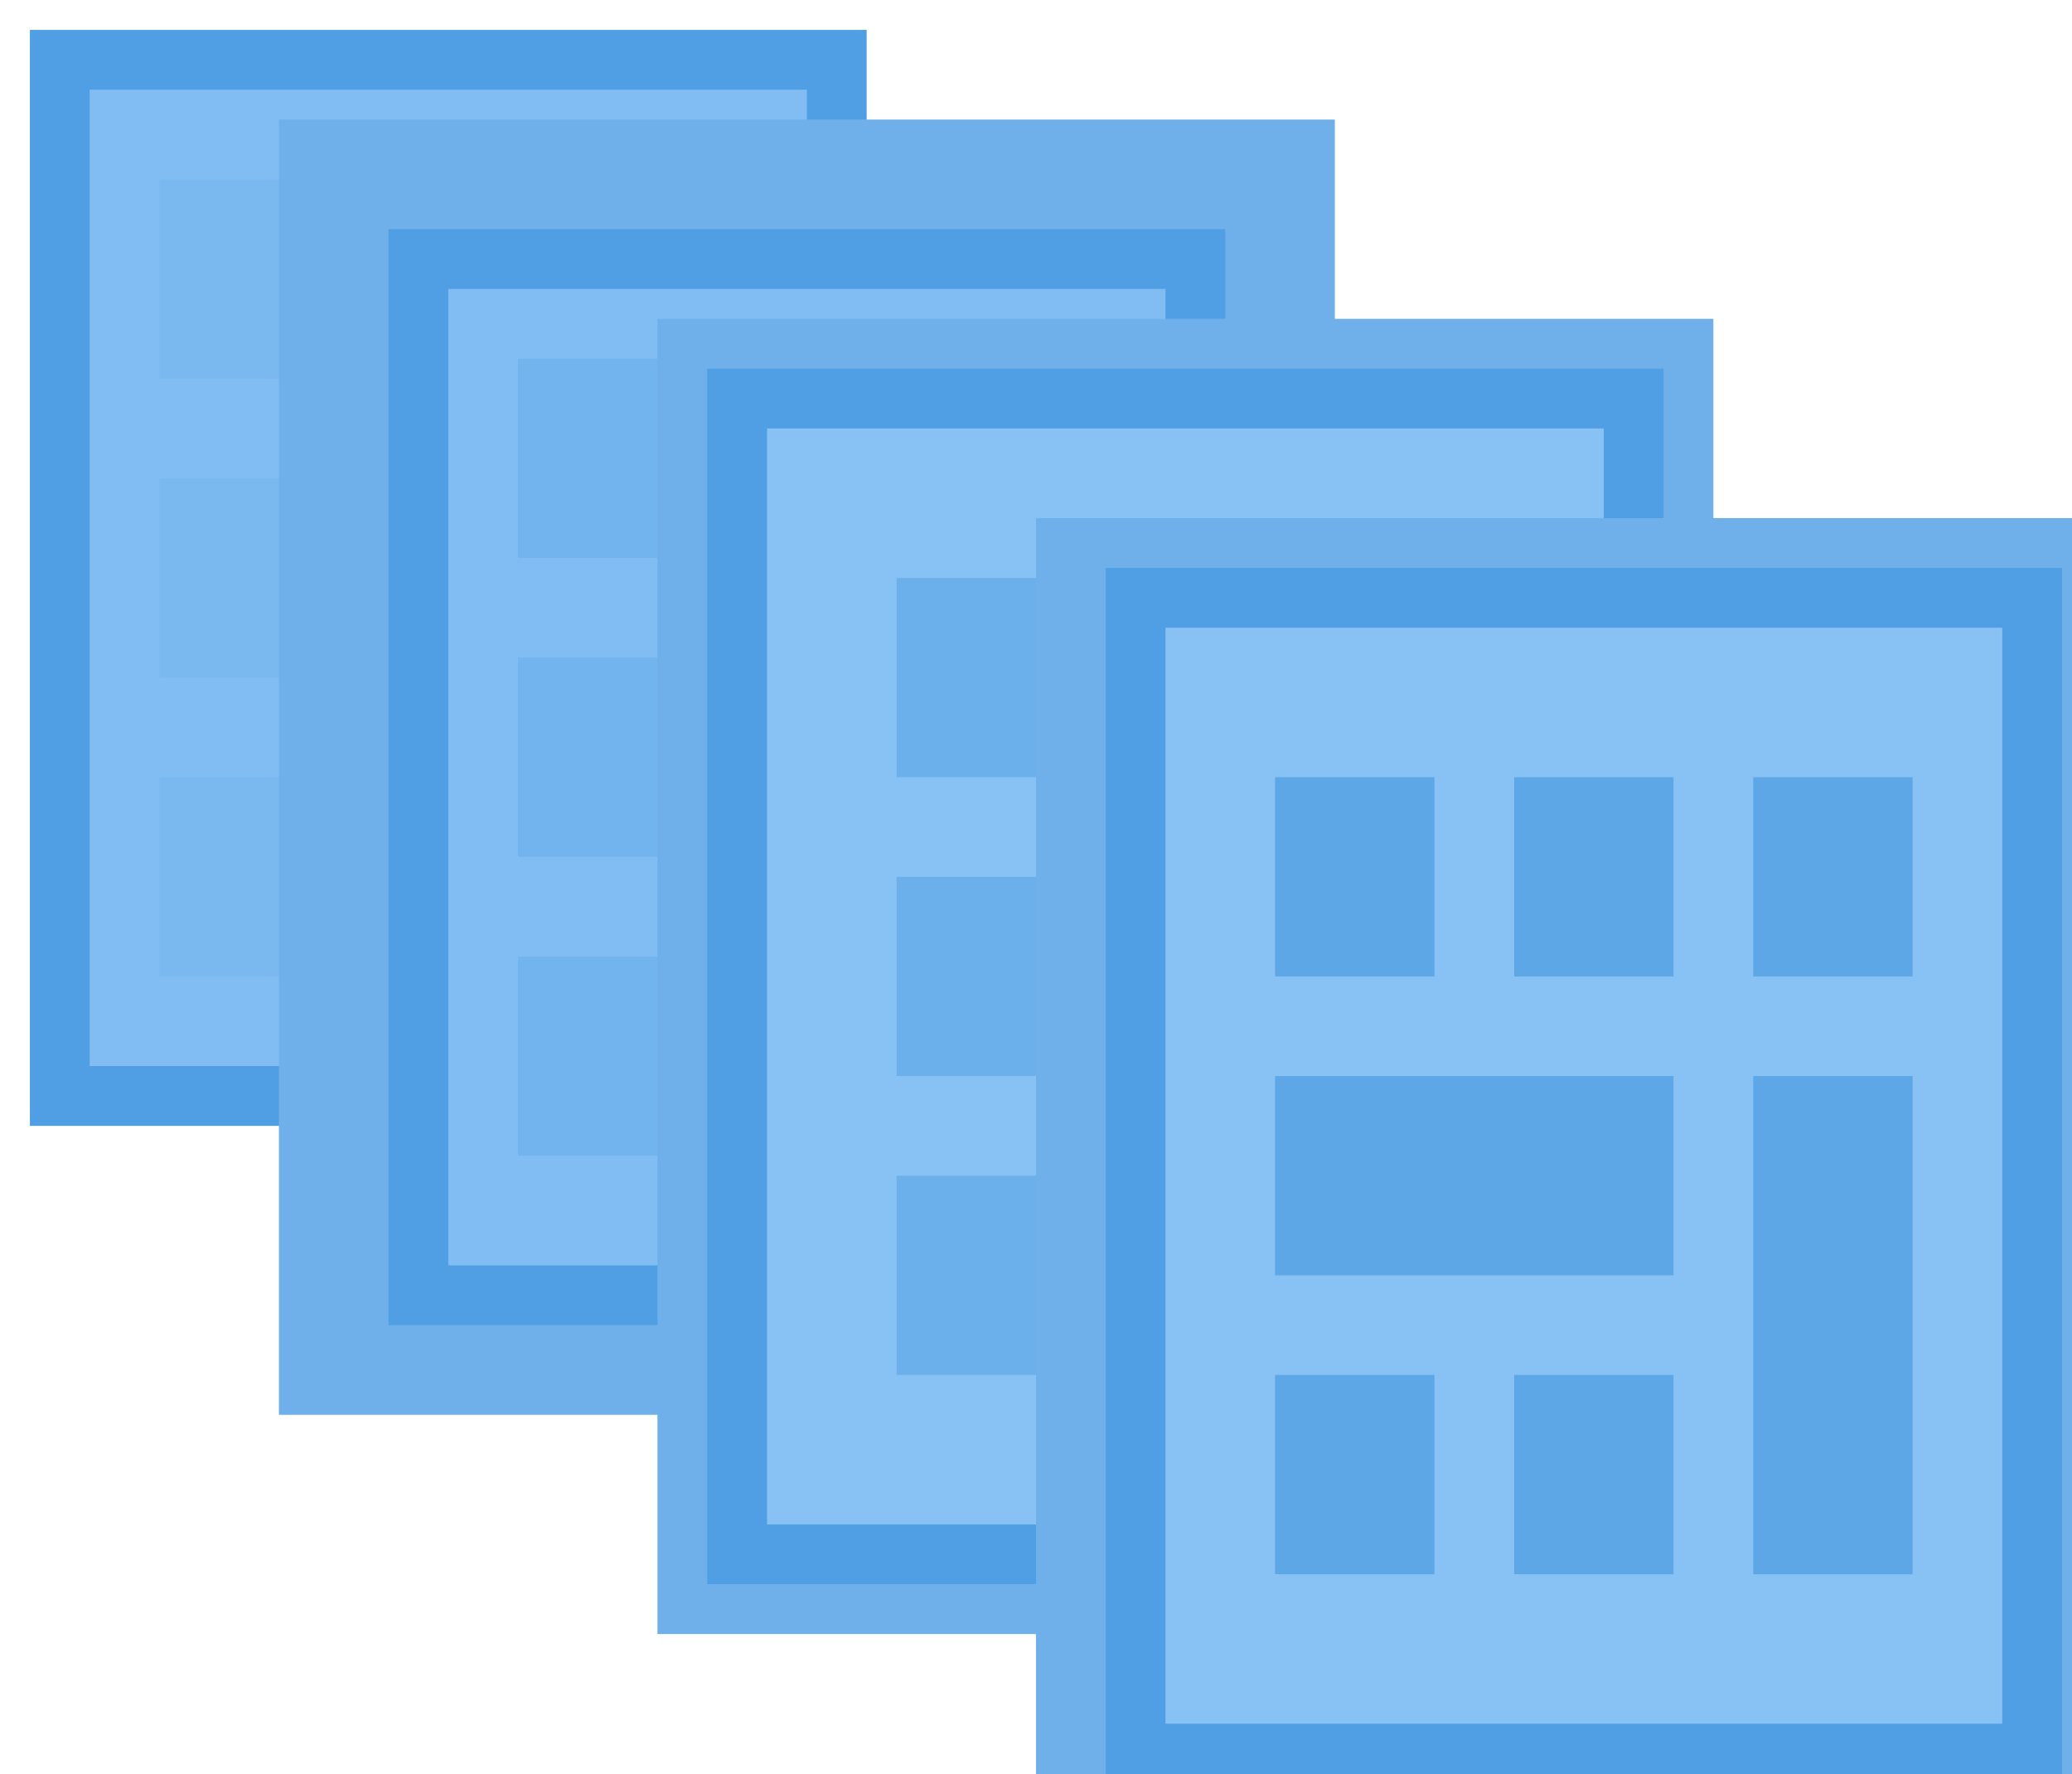
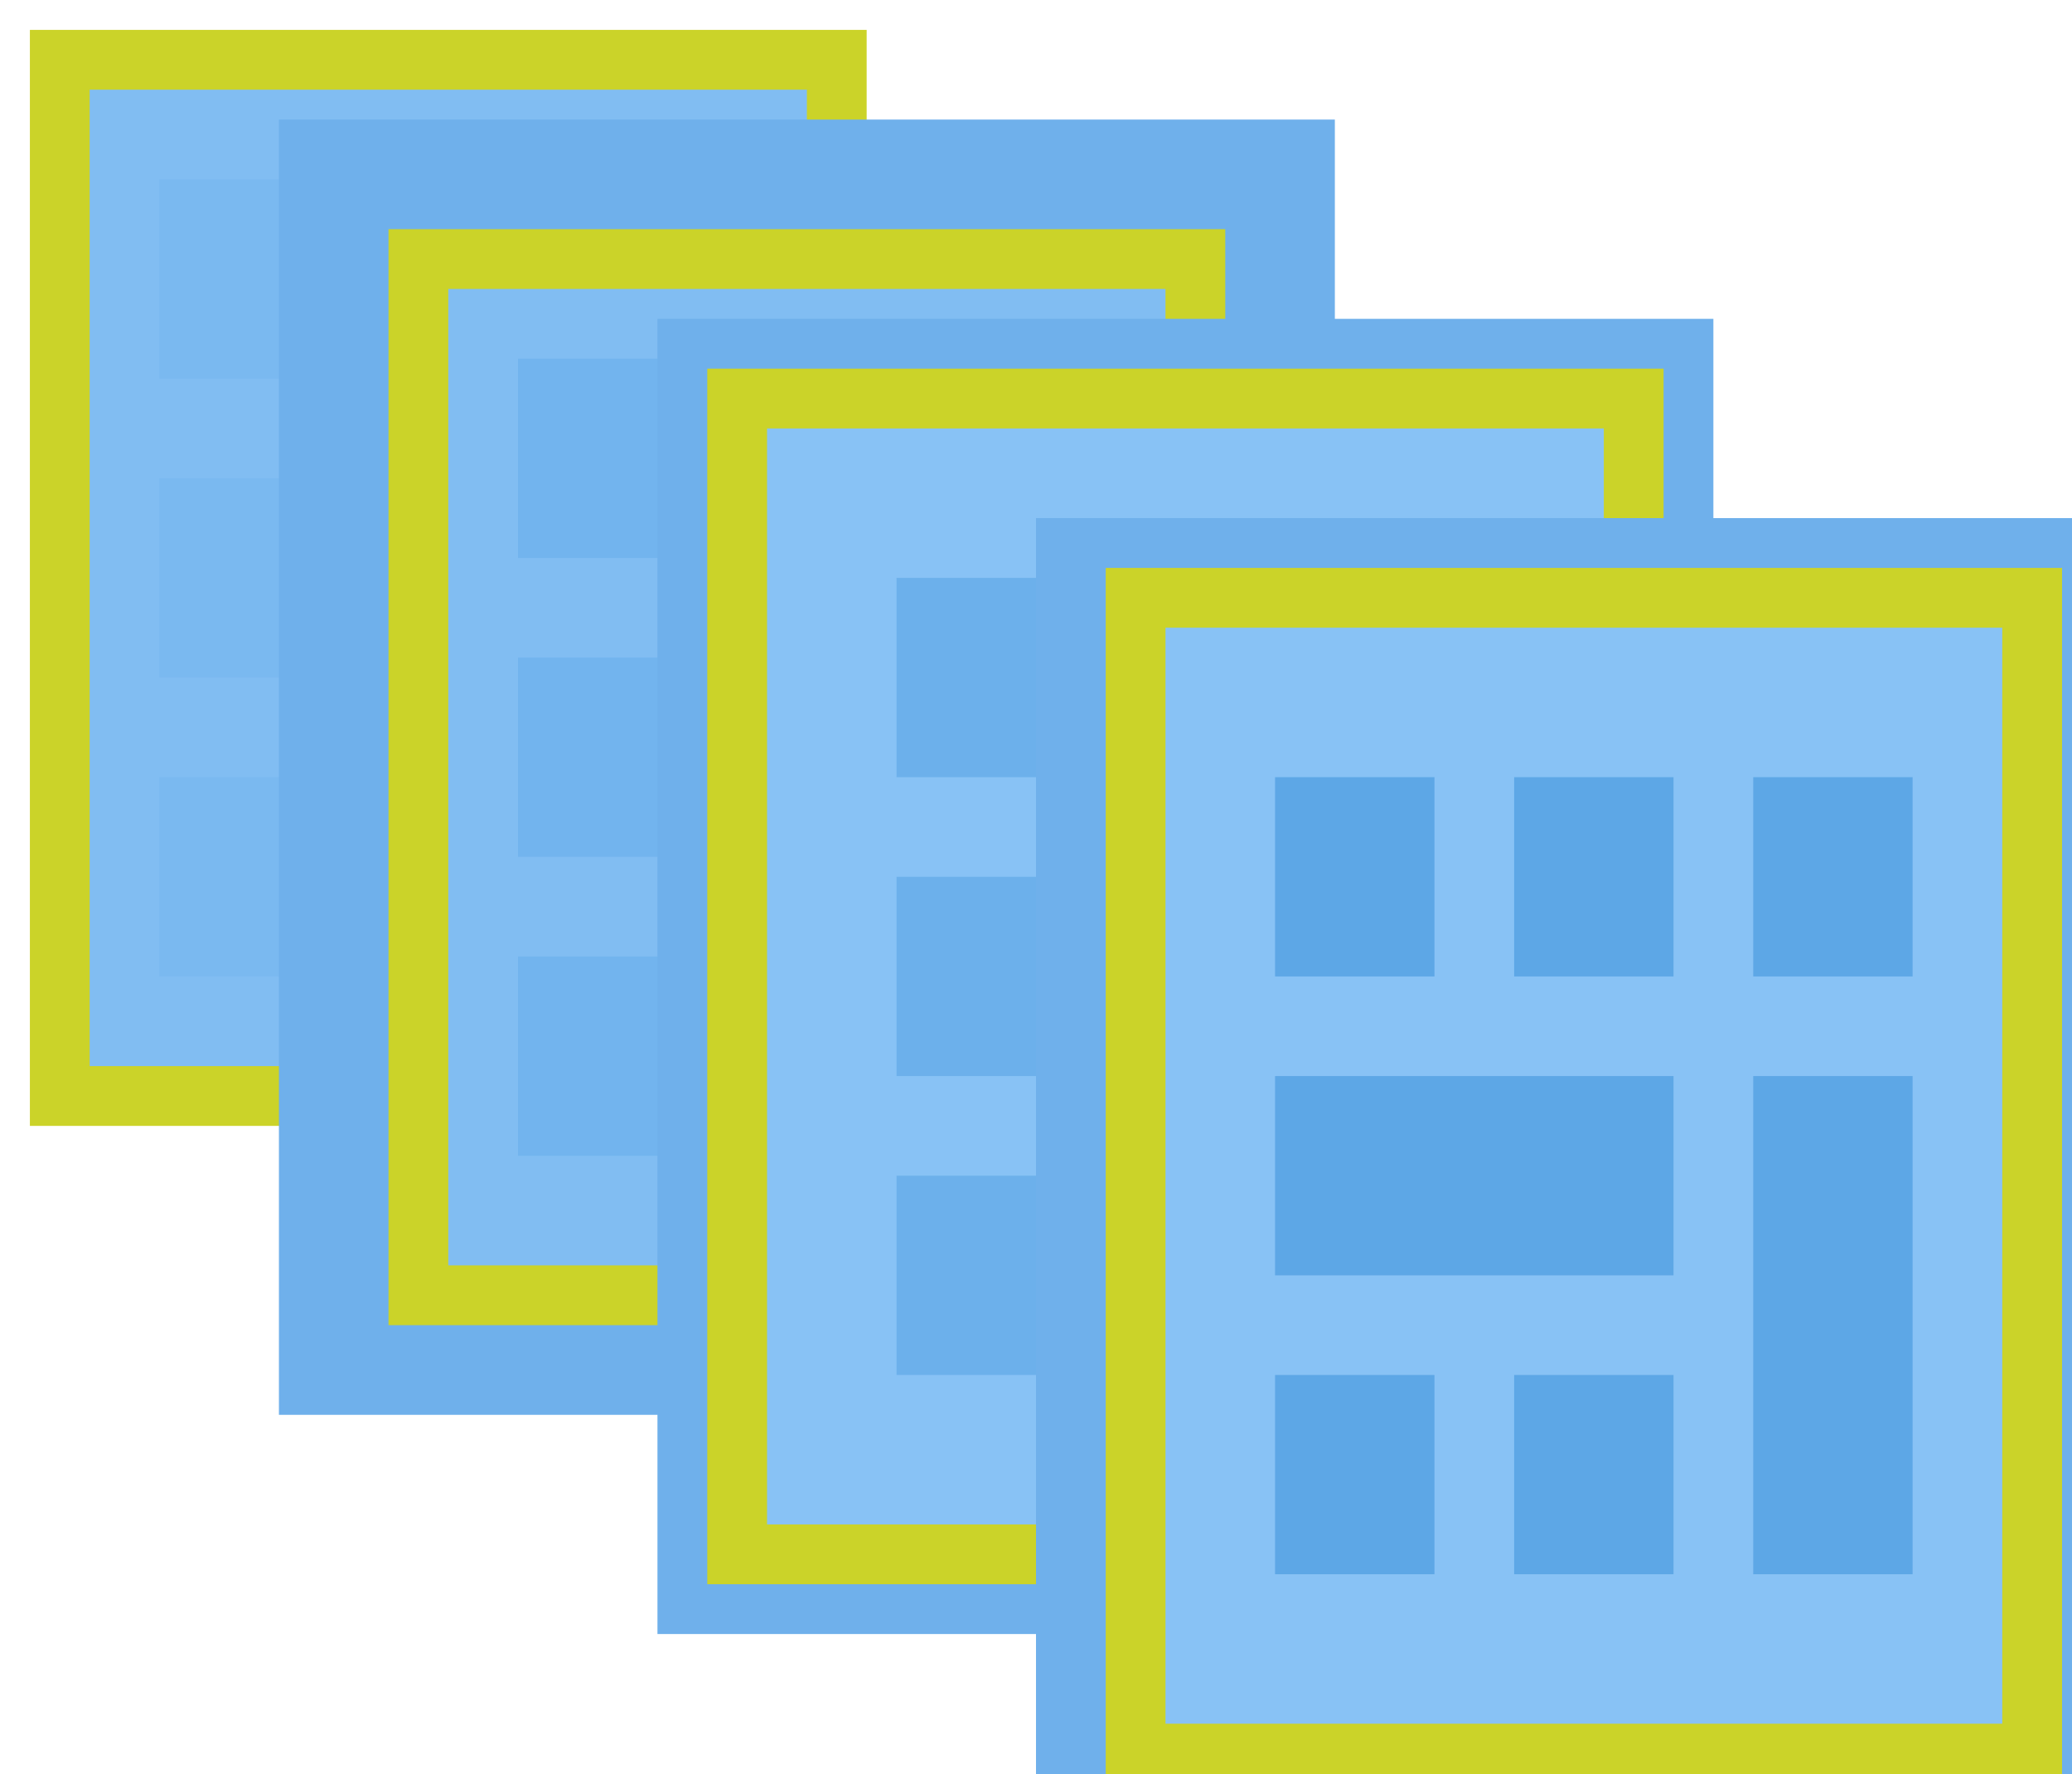
<svg xmlns="http://www.w3.org/2000/svg" width="104px" height="89px" viewBox="0 0 104 89" version="1.1">
  <defs />
  <g id="Page-1" stroke="none" stroke-width="1" fill="none" fill-rule="evenodd">
    <g id="full-opacity">
-       <rect id="bg" stroke="#509EE3" stroke-width="3" fill="#81BDF2" x="3" y="3" width="39" height="52" />
+       <rect id="bg" stroke="#cbd329" stroke-width="3" fill="#81BDF2" x="3" y="3" width="39" height="52" />
      <path d="M8,9 L16,9 L16,19 L8,19 L8,9 Z M20,9 L28,9 L28,19 L20,19 L20,9 Z M8,39 L16,39 L16,49 L8,49 L8,39 Z M20,39 L28,39 L28,49 L20,49 L20,39 Z M32,9 L40,9 L40,19 L32,19 L32,9 Z M8,24 L28,24 L28,34 L8,34 L8,24 Z M32,24 L40,24 L40,49 L32,49 L32,24 Z" id="Rectangle-696" fill="#7AB9F0" />
      <rect id="bg-copy" fill="#6FB0EB" x="14" y="6" width="53" height="65" />
-       <rect id="bg" stroke="#509EE3" stroke-width="3" fill="#81BDF2" x="21" y="13" width="39" height="52" />
+       <rect id="bg" stroke="#cbd329" stroke-width="3" fill="#81BDF2" x="21" y="13" width="39" height="52" />
      <path d="M26,18 L34,18 L34,28 L26,28 L26,18 Z M38,18 L46,18 L46,28 L38,28 L38,18 Z M26,48 L34,48 L34,58 L26,58 L26,48 Z M38,48 L46,48 L46,58 L38,58 L38,48 Z M50,18 L58,18 L58,28 L50,28 L50,18 Z M26,33 L46,33 L46,43 L26,43 L26,33 Z M50,33 L58,33 L58,58 L50,58 L50,33 Z" id="Rectangle-696" fill="#72B4EE" />
      <rect id="bg-copy-2" fill="#6FB0EB" x="33" y="16" width="53" height="66" />
-       <rect id="Rectangle-252-Copy-2" stroke="#509EE3" stroke-width="3" fill="#88C2F5" x="37" y="20" width="45" height="58" />
+       <rect id="Rectangle-252-Copy-2" stroke="#cbd329" stroke-width="3" fill="#88C2F5" x="37" y="20" width="45" height="58" />
      <path d="M45,29 L53,29 L53,39 L45,39 L45,29 Z M57,29 L65,29 L65,39 L57,39 L57,29 Z M45,59 L53,59 L53,69 L45,69 L45,59 Z M57,59 L65,59 L65,69 L57,69 L57,59 Z M69,29 L77,29 L77,39 L69,39 L69,29 Z M45,44 L65,44 L65,54 L45,54 L45,44 Z M69,44 L77,44 L77,69 L69,69 L69,44 Z" id="Rectangle-696" fill="#6CB0EB" />
      <rect id="bg-copy-3" fill="#6FB0EB" x="52" y="26" width="53" height="66" />
-       <rect id="Rectangle-252-Copy-3" stroke="#509EE3" stroke-width="3" fill="#88C2F5" x="57" y="30" width="45" height="58" />
+       <rect id="Rectangle-252-Copy-3" stroke="#cbd329" stroke-width="3" fill="#88C2F5" x="57" y="30" width="45" height="58" />
      <path d="M64,39 L72,39 L72,49 L64,49 L64,39 Z M76,39 L84,39 L84,49 L76,49 L76,39 Z M64,69 L72,69 L72,79 L64,79 L64,69 Z M76,69 L84,69 L84,79 L76,79 L76,69 Z M88,39 L96,39 L96,49 L88,49 L88,39 Z M64,54 L84,54 L84,64 L64,64 L64,54 Z M88,54 L96,54 L96,79 L88,79 L88,54 Z" id="Rectangle-696" fill="#5DA7E6" />
    </g>
  </g>
</svg>
